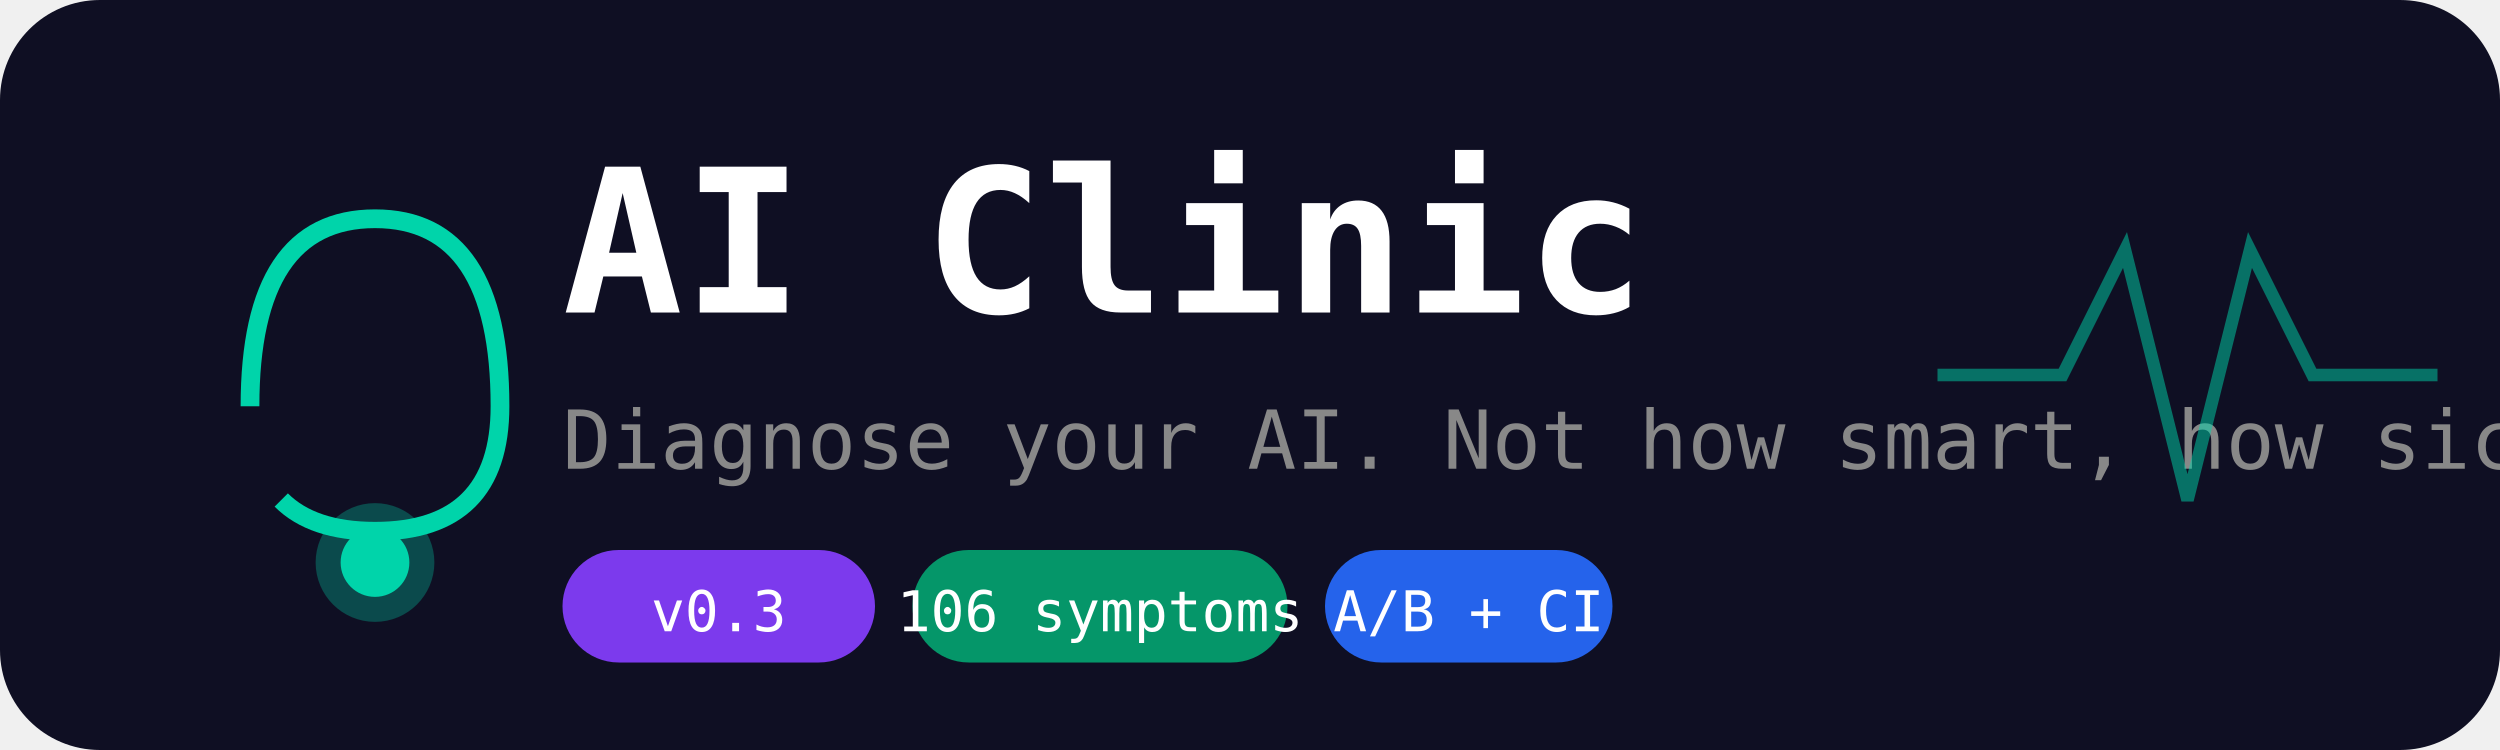
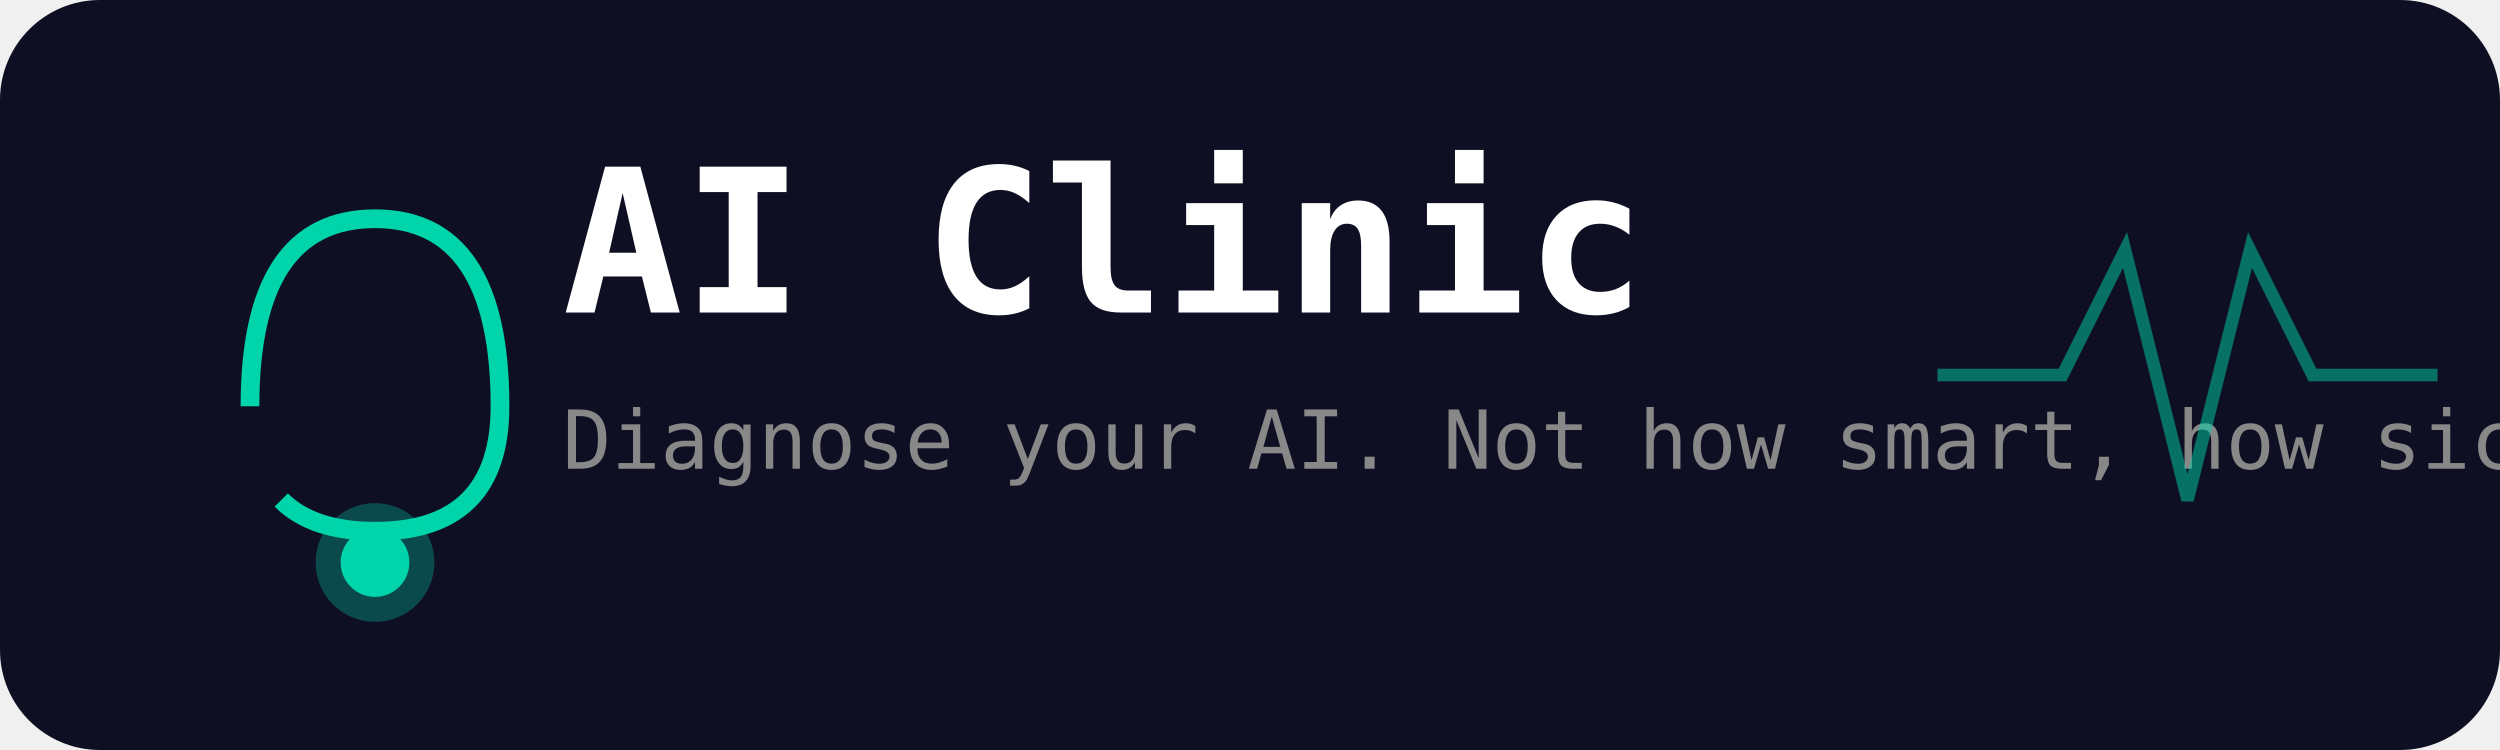
<svg xmlns="http://www.w3.org/2000/svg" viewBox="0 0 400 120" width="400" height="120">
  <rect width="400" height="120" rx="16" fill="#0f0f23" />
  <g transform="translate(40, 35)" stroke="#00d4aa" stroke-width="3" fill="none">
    <path d="M0,30 Q0,0 20,0 Q40,0 40,30 Q40,50 20,50 Q10,50 5,45" />
    <circle cx="20" cy="55" r="8" fill="#00d4aa" opacity="0.3" />
    <circle cx="20" cy="55" r="4" fill="#00d4aa" />
  </g>
  <text x="90" y="50" font-family="SF Mono, monospace" font-size="32" font-weight="bold" fill="#ffffff">AI Clinic</text>
  <text x="90" y="75" font-family="SF Mono, monospace" font-size="13" fill="#888888">
    Diagnose your AI. Not how smart, how sick.
  </text>
-   <g transform="translate(90, 88)">
-     <rect x="0" y="0" width="50" height="18" rx="9" fill="#7c3aed" />
-     <text x="25" y="13" font-family="SF Mono, monospace" font-size="9" fill="white" text-anchor="middle">v0.3</text>
-     <rect x="56" y="0" width="60" height="18" rx="9" fill="#059669" />
-     <text x="86" y="13" font-family="SF Mono, monospace" font-size="9" fill="white" text-anchor="middle">106 symptoms</text>
-     <rect x="122" y="0" width="46" height="18" rx="9" fill="#2563eb" />
-     <text x="145" y="13" font-family="SF Mono, monospace" font-size="9" fill="white" text-anchor="middle">A/B + CI</text>
-   </g>
  <path d="M310,60 L330,60 L340,40 L350,80 L360,40 L370,60 L390,60" stroke="#00d4aa" stroke-width="2" fill="none" opacity="0.5" />
</svg>
